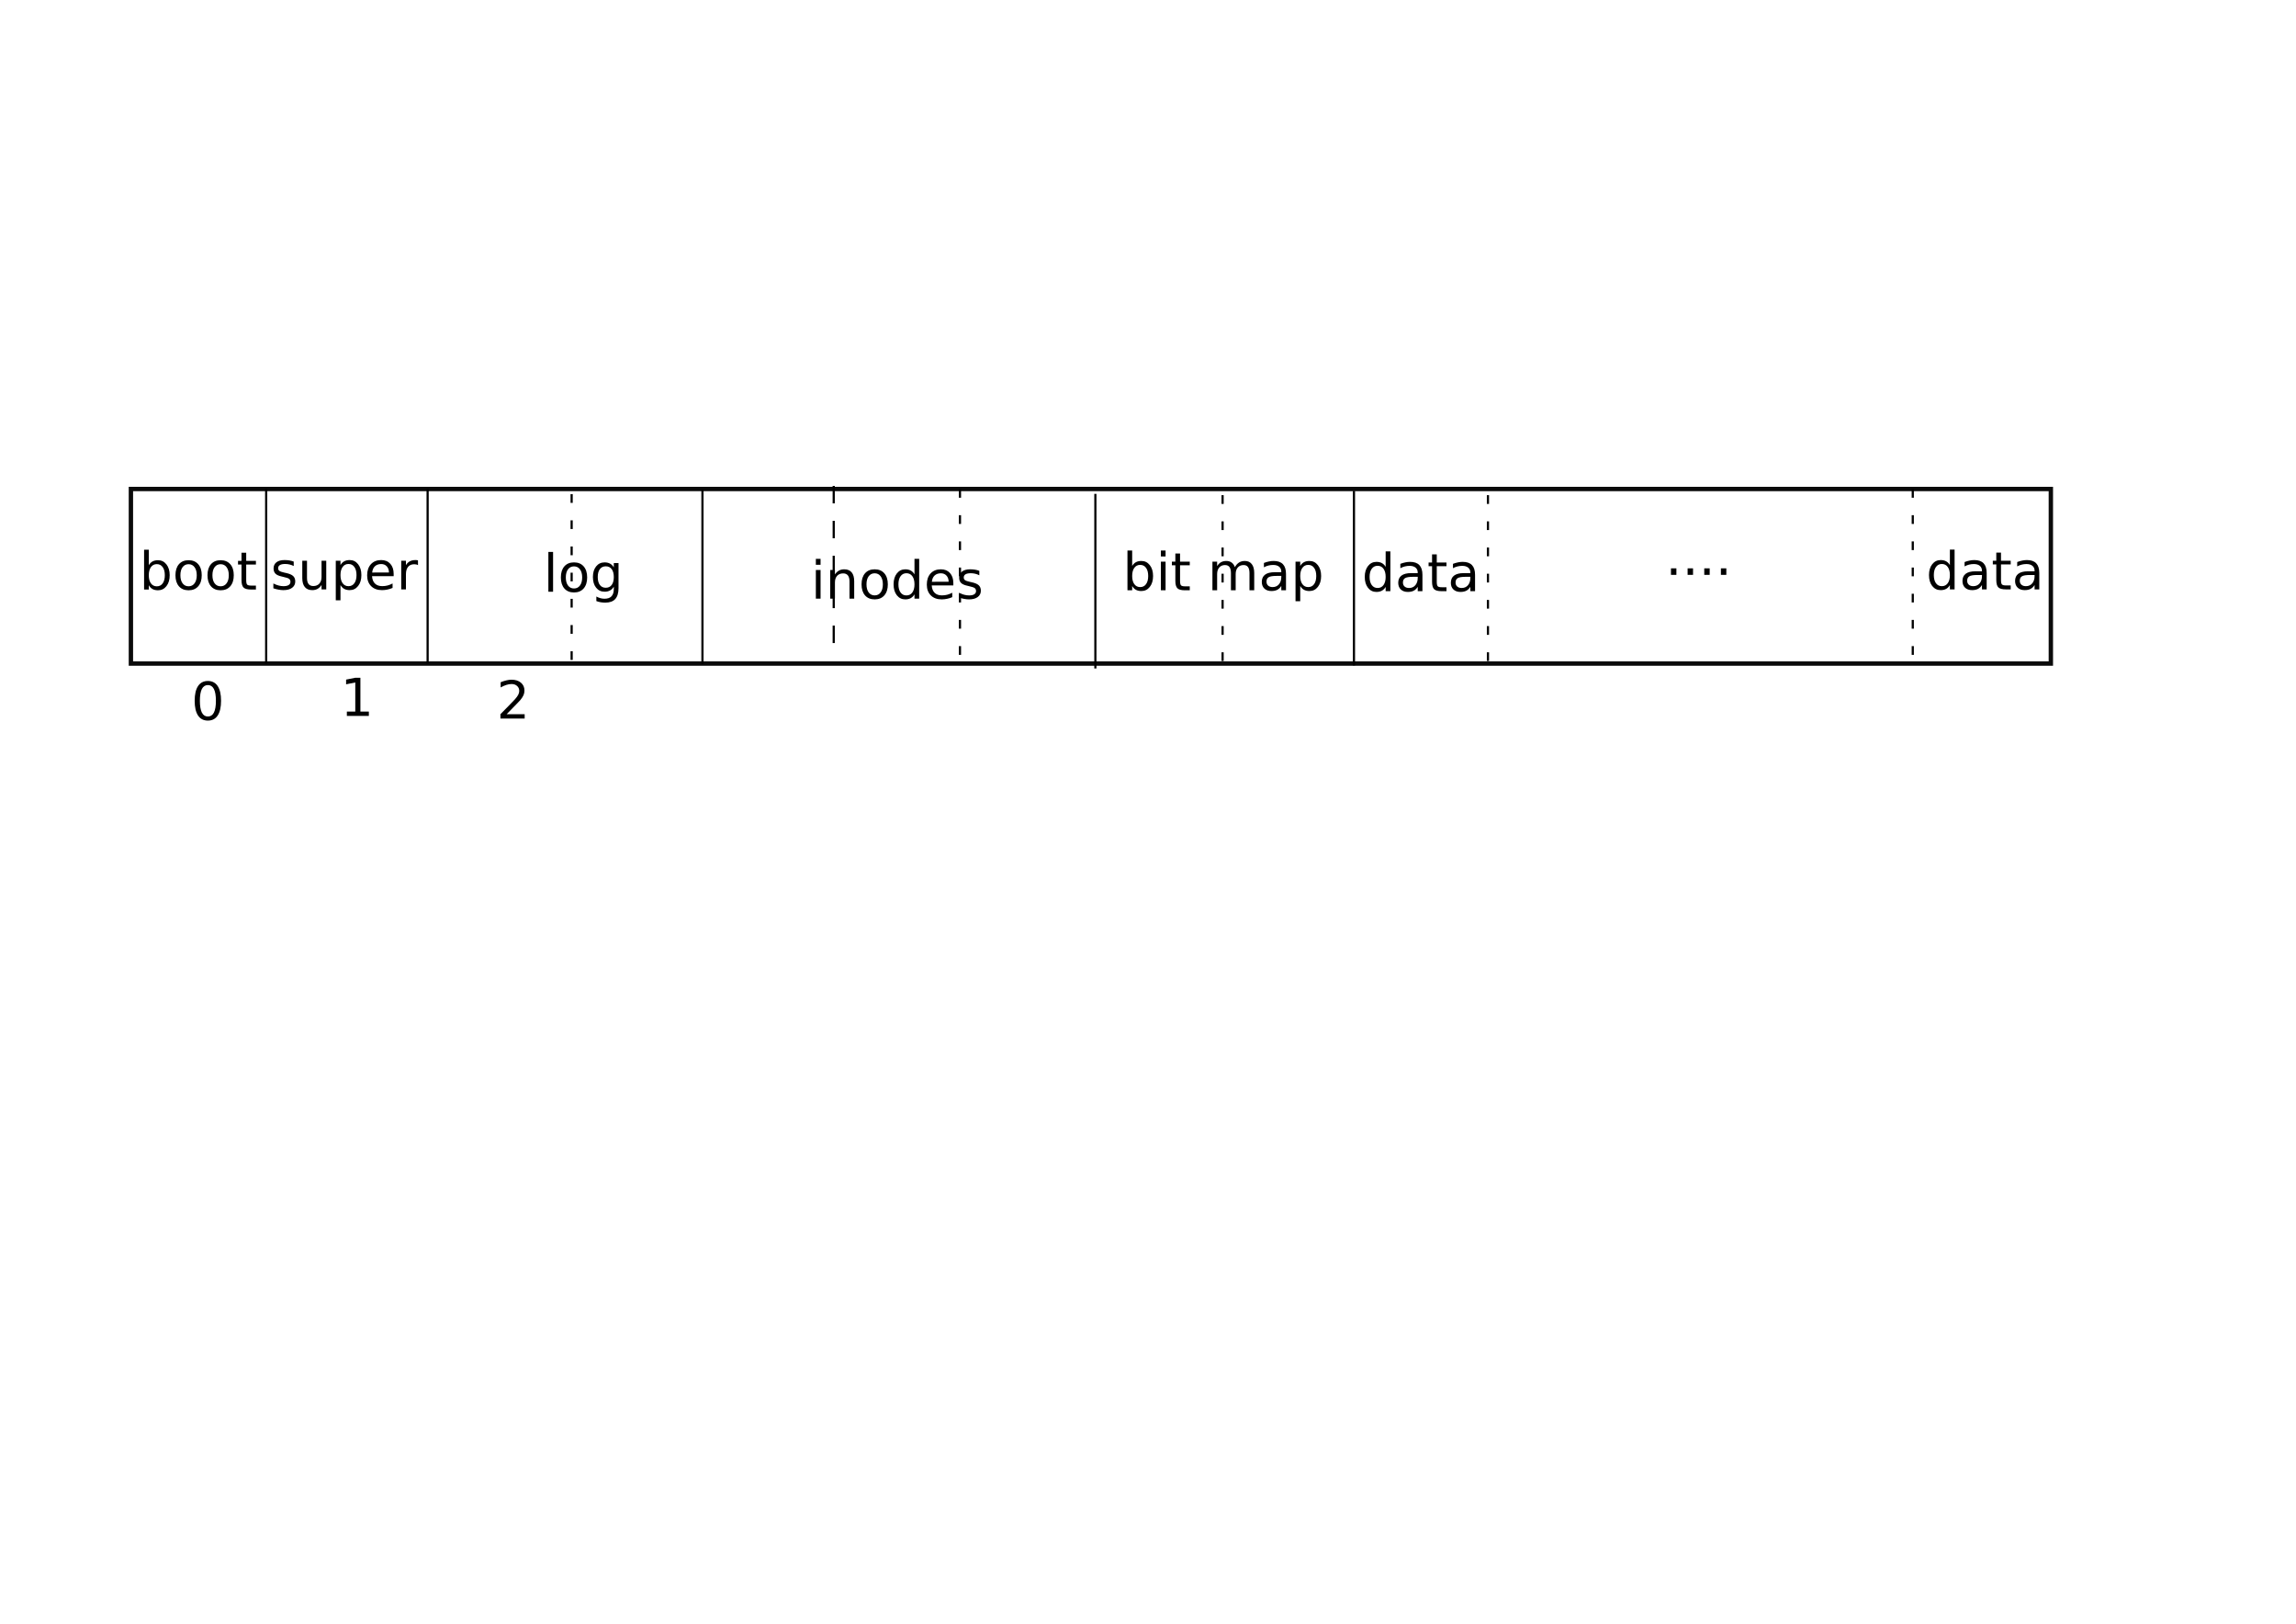
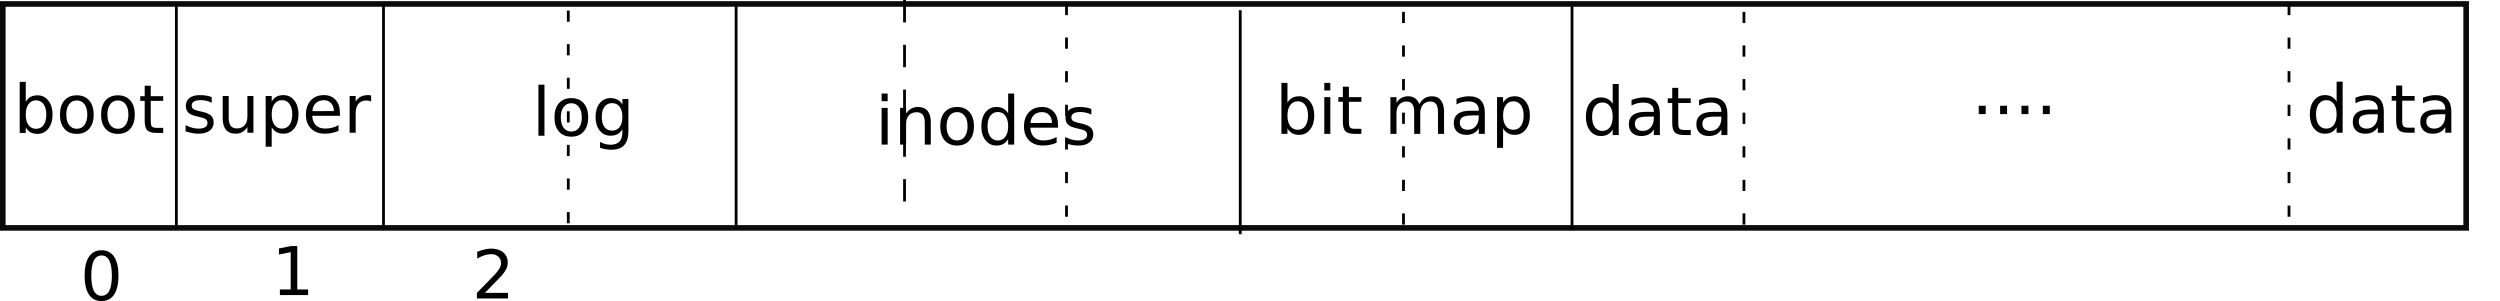
- <svg xmlns="http://www.w3.org/2000/svg" width="1052.362" height="744.094" id="svg2976" version="1.1">
+ <svg xmlns="http://www.w3.org/2000/svg" width="9.303in" height="1.12in" id="svg2976" version="1.1">
  <defs id="defs2978">
    <marker orient="auto" refY="0" refX="0" id="Arrow1Lstart" style="overflow:visible">
-       <path id="path3773" d="M 0,0 5,-5 -12.5,0 5,5 0,0 z" style="fill-rule:evenodd;stroke:#000000;stroke-width:1pt;marker-start:none" transform="matrix(0.8,0,0,0.8,10,0)" />
+       <path id="path3773" d="M 0,0 5,-5 -12.5,0 5,5 Z" style="fill-rule:evenodd;stroke:#000000;stroke-width:1pt;marker-start:none" transform="matrix(0.8,0,0,0.8,10,0)" />
    </marker>
    <marker orient="auto" refY="0" refX="0" id="Arrow1Lend" style="overflow:visible">
-       <path id="path3776" d="M 0,0 5,-5 -12.5,0 5,5 0,0 z" style="fill-rule:evenodd;stroke:#000000;stroke-width:1pt;marker-start:none" transform="matrix(-0.8,0,0,-0.8,-10,0)" />
+       <path id="path3776" d="M 0,0 5,-5 -12.5,0 5,5 Z" style="fill-rule:evenodd;stroke:#000000;stroke-width:1pt;marker-start:none" transform="matrix(-0.8,0,0,-0.8,-10,0)" />
    </marker>
  </defs>
-   <g id="layer1" transform="translate(0,-308.2677)">
-     <flowRoot xml:space="preserve" id="flowRoot2852" style="font-style:normal;font-variant:normal;font-weight:normal;font-stretch:normal;line-height:0.01%;font-family:'Bitstream Vera Sans';-inkscape-font-specification:'Bitstream Vera Sans';text-align:start;writing-mode:lr-tb;text-anchor:start;fill:#000000;fill-opacity:1;stroke:none">
-       <flowRegion id="flowRegion2854">
-         <rect id="rect2856" width="415.802" height="718.204" x="194.728" y="268.867" />
-       </flowRegion>
-       <flowPara id="flowPara2858" style="font-size:24px;line-height:1.25"> </flowPara>
-     </flowRoot>
+   <g id="layer1" transform="translate(-59,-530.9485)">
    <flowRoot xml:space="preserve" id="flowRoot2860" style="font-style:normal;font-variant:normal;font-weight:normal;font-stretch:normal;line-height:0.01%;font-family:'Bitstream Vera Sans';-inkscape-font-specification:'Bitstream Vera Sans';text-align:start;writing-mode:lr-tb;text-anchor:start;fill:#000000;fill-opacity:1;stroke:none">
      <flowRegion id="flowRegion2862">
        <rect id="rect2864" width="674.677" height="710.186" x="21.764" y="218.466" />
      </flowRegion>
      <flowPara id="flowPara2866" style="font-size:24px;line-height:1.25"> </flowPara>
    </flowRoot>
    <flowRoot xml:space="preserve" id="flowRoot2856" style="font-style:normal;font-variant:normal;font-weight:normal;font-stretch:normal;line-height:0.01%;font-family:'Bitstream Vera Sans';-inkscape-font-specification:'Bitstream Vera Sans';text-align:start;writing-mode:lr-tb;text-anchor:start;fill:#000000;fill-opacity:1;stroke:none;stroke-width:1px;stroke-linecap:butt;stroke-linejoin:miter;stroke-opacity:1">
      <flowRegion id="flowRegion2858">
        <rect id="rect2860" width="958.479" height="137.128" x="39.583" y="267.682" />
      </flowRegion>
      <flowPara id="flowPara2862" style="font-size:24px;line-height:1.25"> </flowPara>
    </flowRoot>
-     <rect style="fill:none;stroke:#000000;stroke-width:2;stroke-miterlimit:4;stroke-opacity:0.955;stroke-dasharray:none;stroke-dashoffset:0" id="rect2865" width="880" height="80" x="60" y="532.362" />
+     <rect style="fill:none;stroke:#000000;stroke-width:2;stroke-miterlimit:4;stroke-dasharray:none;stroke-dashoffset:0;stroke-opacity:0.955" id="rect2865" width="880" height="80" x="60" y="532.362" />
    <path style="fill:none;stroke:#000000;stroke-width:1px;stroke-linecap:butt;stroke-linejoin:miter;stroke-opacity:1" d="m 122,532.362 c 0,80 0,80 0,80" id="path2867" />
    <text xml:space="preserve" style="font-style:normal;font-variant:normal;font-weight:normal;font-stretch:normal;line-height:0%;font-family:'Bitstream Vera Sans';-inkscape-font-specification:'Bitstream Vera Sans';text-align:start;writing-mode:lr-tb;text-anchor:start;fill:#000000;fill-opacity:1;stroke:none" x="87.649" y="329.884" id="text2869" transform="translate(0,308.2677)">
      <tspan id="tspan2871" x="87.649" y="329.884" style="font-size:24px;line-height:1.25">0</tspan>
    </text>
    <text xml:space="preserve" style="font-style:normal;font-variant:normal;font-weight:normal;font-stretch:normal;line-height:0%;font-family:'Bitstream Vera Sans';-inkscape-font-specification:'Bitstream Vera Sans';text-align:start;writing-mode:lr-tb;text-anchor:start;fill:#000000;fill-opacity:1;stroke:none" x="63.857" y="578.432" id="text2873">
      <tspan id="tspan2875" x="63.857" y="578.432" style="font-size:24px;line-height:1.25">boot</tspan>
    </text>
    <text xml:space="preserve" style="font-style:normal;font-variant:normal;font-weight:normal;font-stretch:normal;line-height:0%;font-family:'Bitstream Vera Sans';-inkscape-font-specification:'Bitstream Vera Sans';text-align:start;writing-mode:lr-tb;text-anchor:start;fill:#000000;fill-opacity:1;stroke:none" x="124" y="578.362" id="text2877">
      <tspan id="tspan2879" x="124" y="578.362" style="font-size:24px;line-height:1.25">super</tspan>
    </text>
    <text xml:space="preserve" style="font-style:normal;font-variant:normal;font-weight:normal;font-stretch:normal;line-height:0%;font-family:'Bitstream Vera Sans';-inkscape-font-specification:'Bitstream Vera Sans';text-align:start;writing-mode:lr-tb;text-anchor:start;fill:#000000;fill-opacity:1;stroke:none" x="371.681" y="582.603" id="text2881">
      <tspan id="tspan2883" x="371.681" y="582.603" style="font-size:24px;line-height:1.25">inodes</tspan>
    </text>
    <text xml:space="preserve" style="font-style:normal;font-variant:normal;font-weight:normal;font-stretch:normal;line-height:0%;font-family:'Bitstream Vera Sans';-inkscape-font-specification:'Bitstream Vera Sans';text-align:start;writing-mode:lr-tb;text-anchor:start;fill:#000000;fill-opacity:1;stroke:none" x="514.582" y="578.777" id="text2885">
      <tspan id="tspan2887" x="514.582" y="578.777" style="font-size:24px;line-height:1.25">bit map</tspan>
    </text>
    <text xml:space="preserve" style="font-style:normal;font-variant:normal;font-weight:normal;font-stretch:normal;line-height:0%;font-family:'Bitstream Vera Sans';-inkscape-font-specification:'Bitstream Vera Sans';text-align:start;writing-mode:lr-tb;text-anchor:start;fill:#000000;fill-opacity:1;stroke:none" x="624.202" y="579.19" id="text2889">
      <tspan id="tspan2891" x="624.202" y="579.19" style="font-size:24px;line-height:1.25">data   </tspan>
    </text>
    <text xml:space="preserve" style="font-style:normal;font-variant:normal;font-weight:normal;font-stretch:normal;line-height:0%;font-family:'Bitstream Vera Sans';-inkscape-font-specification:'Bitstream Vera Sans';text-align:start;writing-mode:lr-tb;text-anchor:start;fill:#000000;fill-opacity:1;stroke:none" x="249.079" y="579.431" id="text2893">
      <tspan id="tspan2895" x="249.079" y="579.431" style="font-size:24px;line-height:1.25">log</tspan>
    </text>
    <path id="path2897" d="m 196,532.362 c 0,80 0,80 0,80" style="fill:none;stroke:#000000;stroke-width:1px;stroke-linecap:butt;stroke-linejoin:miter;stroke-opacity:1" />
    <text xml:space="preserve" style="font-style:normal;font-variant:normal;font-weight:normal;font-stretch:normal;line-height:0%;font-family:'Bitstream Vera Sans';-inkscape-font-specification:'Bitstream Vera Sans';text-align:start;writing-mode:lr-tb;text-anchor:start;fill:#000000;fill-opacity:1;stroke:none" x="156" y="636.362" id="text2899">
      <tspan id="tspan2901" x="156" y="636.362" style="font-size:24px;line-height:1.25">1</tspan>
    </text>
    <path style="fill:none;stroke:#000000;stroke-width:1;stroke-linecap:butt;stroke-linejoin:miter;stroke-miterlimit:4;stroke-dasharray:8, 8;stroke-dashoffset:0;stroke-opacity:1" d="m 382.131,530.948 c 0,80 0,80 0,80" id="path2903" />
    <path id="path2905" d="m 502.059,534.603 c 0,80 0,80 0,80" style="fill:none;stroke:#000000;stroke-width:1px;stroke-linecap:butt;stroke-linejoin:miter;stroke-opacity:1" />
    <path style="fill:none;stroke:#000000;stroke-width:1;stroke-linecap:butt;stroke-linejoin:miter;stroke-miterlimit:4;stroke-dasharray:4, 8;stroke-dashoffset:0;stroke-opacity:1" d="m 560.372,535.19 c 0,80 0,80 0,80" id="path2907" />
    <path id="path2909" d="m 620.58,533.19 c 0,80 0,80 0,80" style="fill:none;stroke:#000000;stroke-width:1px;stroke-linecap:butt;stroke-linejoin:miter;stroke-opacity:1" />
    <path style="fill:none;stroke:#000000;stroke-width:1;stroke-linecap:butt;stroke-linejoin:miter;stroke-miterlimit:4;stroke-dasharray:4, 8;stroke-dashoffset:0;stroke-opacity:1" d="m 262.011,534.707 c 0,80 0,80 0,80" id="path2911" />
    <path id="path2913" d="m 321.966,532.603 c 0,80 0,80 0,80" style="fill:none;stroke:#000000;stroke-width:1px;stroke-linecap:butt;stroke-linejoin:miter;stroke-opacity:1" />
    <path style="fill:none;stroke:#000000;stroke-width:1;stroke-linecap:butt;stroke-linejoin:miter;stroke-miterlimit:4;stroke-dasharray:4, 8;stroke-dashoffset:0;stroke-opacity:1" d="m 681.994,535.19 c 0,80 0,80 0,80" id="path2915" />
    <path id="path2917" d="m 876.711,532.362 c 0,80 0,80 0,80" style="fill:none;stroke:#000000;stroke-width:1;stroke-linecap:butt;stroke-linejoin:miter;stroke-miterlimit:4;stroke-dasharray:4, 8;stroke-dashoffset:0;stroke-opacity:1" />
    <text xml:space="preserve" style="font-style:normal;font-variant:normal;font-weight:normal;font-stretch:normal;line-height:0%;font-family:'Bitstream Vera Sans';-inkscape-font-specification:'Bitstream Vera Sans';text-align:start;writing-mode:lr-tb;text-anchor:start;fill:#000000;fill-opacity:1;stroke:none" x="882.815" y="578.362" id="text2923">
      <tspan id="tspan2925" x="882.815" y="578.362" style="font-size:24px;line-height:1.25">data   </tspan>
    </text>
    <text xml:space="preserve" style="font-style:normal;font-variant:normal;font-weight:normal;font-stretch:normal;line-height:0%;font-family:'Bitstream Vera Sans';-inkscape-font-specification:'Bitstream Vera Sans';text-align:start;writing-mode:lr-tb;text-anchor:start;fill:#000000;fill-opacity:1;stroke:none" x="763.319" y="571.709" id="text2927">
      <tspan id="tspan2929" x="763.319" y="571.709" style="font-size:24px;line-height:1.25">....</tspan>
    </text>
    <text xml:space="preserve" style="font-style:normal;font-variant:normal;font-weight:normal;font-stretch:normal;line-height:0%;font-family:'Bitstream Vera Sans';-inkscape-font-specification:'Bitstream Vera Sans';text-align:start;writing-mode:lr-tb;text-anchor:start;fill:#000000;fill-opacity:1;stroke:none" x="227.603" y="637.566" id="text2931">
      <tspan id="tspan2933" x="227.603" y="637.566" style="font-size:24px;line-height:1.25">2</tspan>
    </text>
    <path id="path3397" d="m 439.994,532.362 c 0,80 0,80 0,80" style="fill:none;stroke:#000000;stroke-width:1;stroke-linecap:butt;stroke-linejoin:miter;stroke-miterlimit:4;stroke-dasharray:4, 8;stroke-dashoffset:0;stroke-opacity:1" />
  </g>
</svg>
